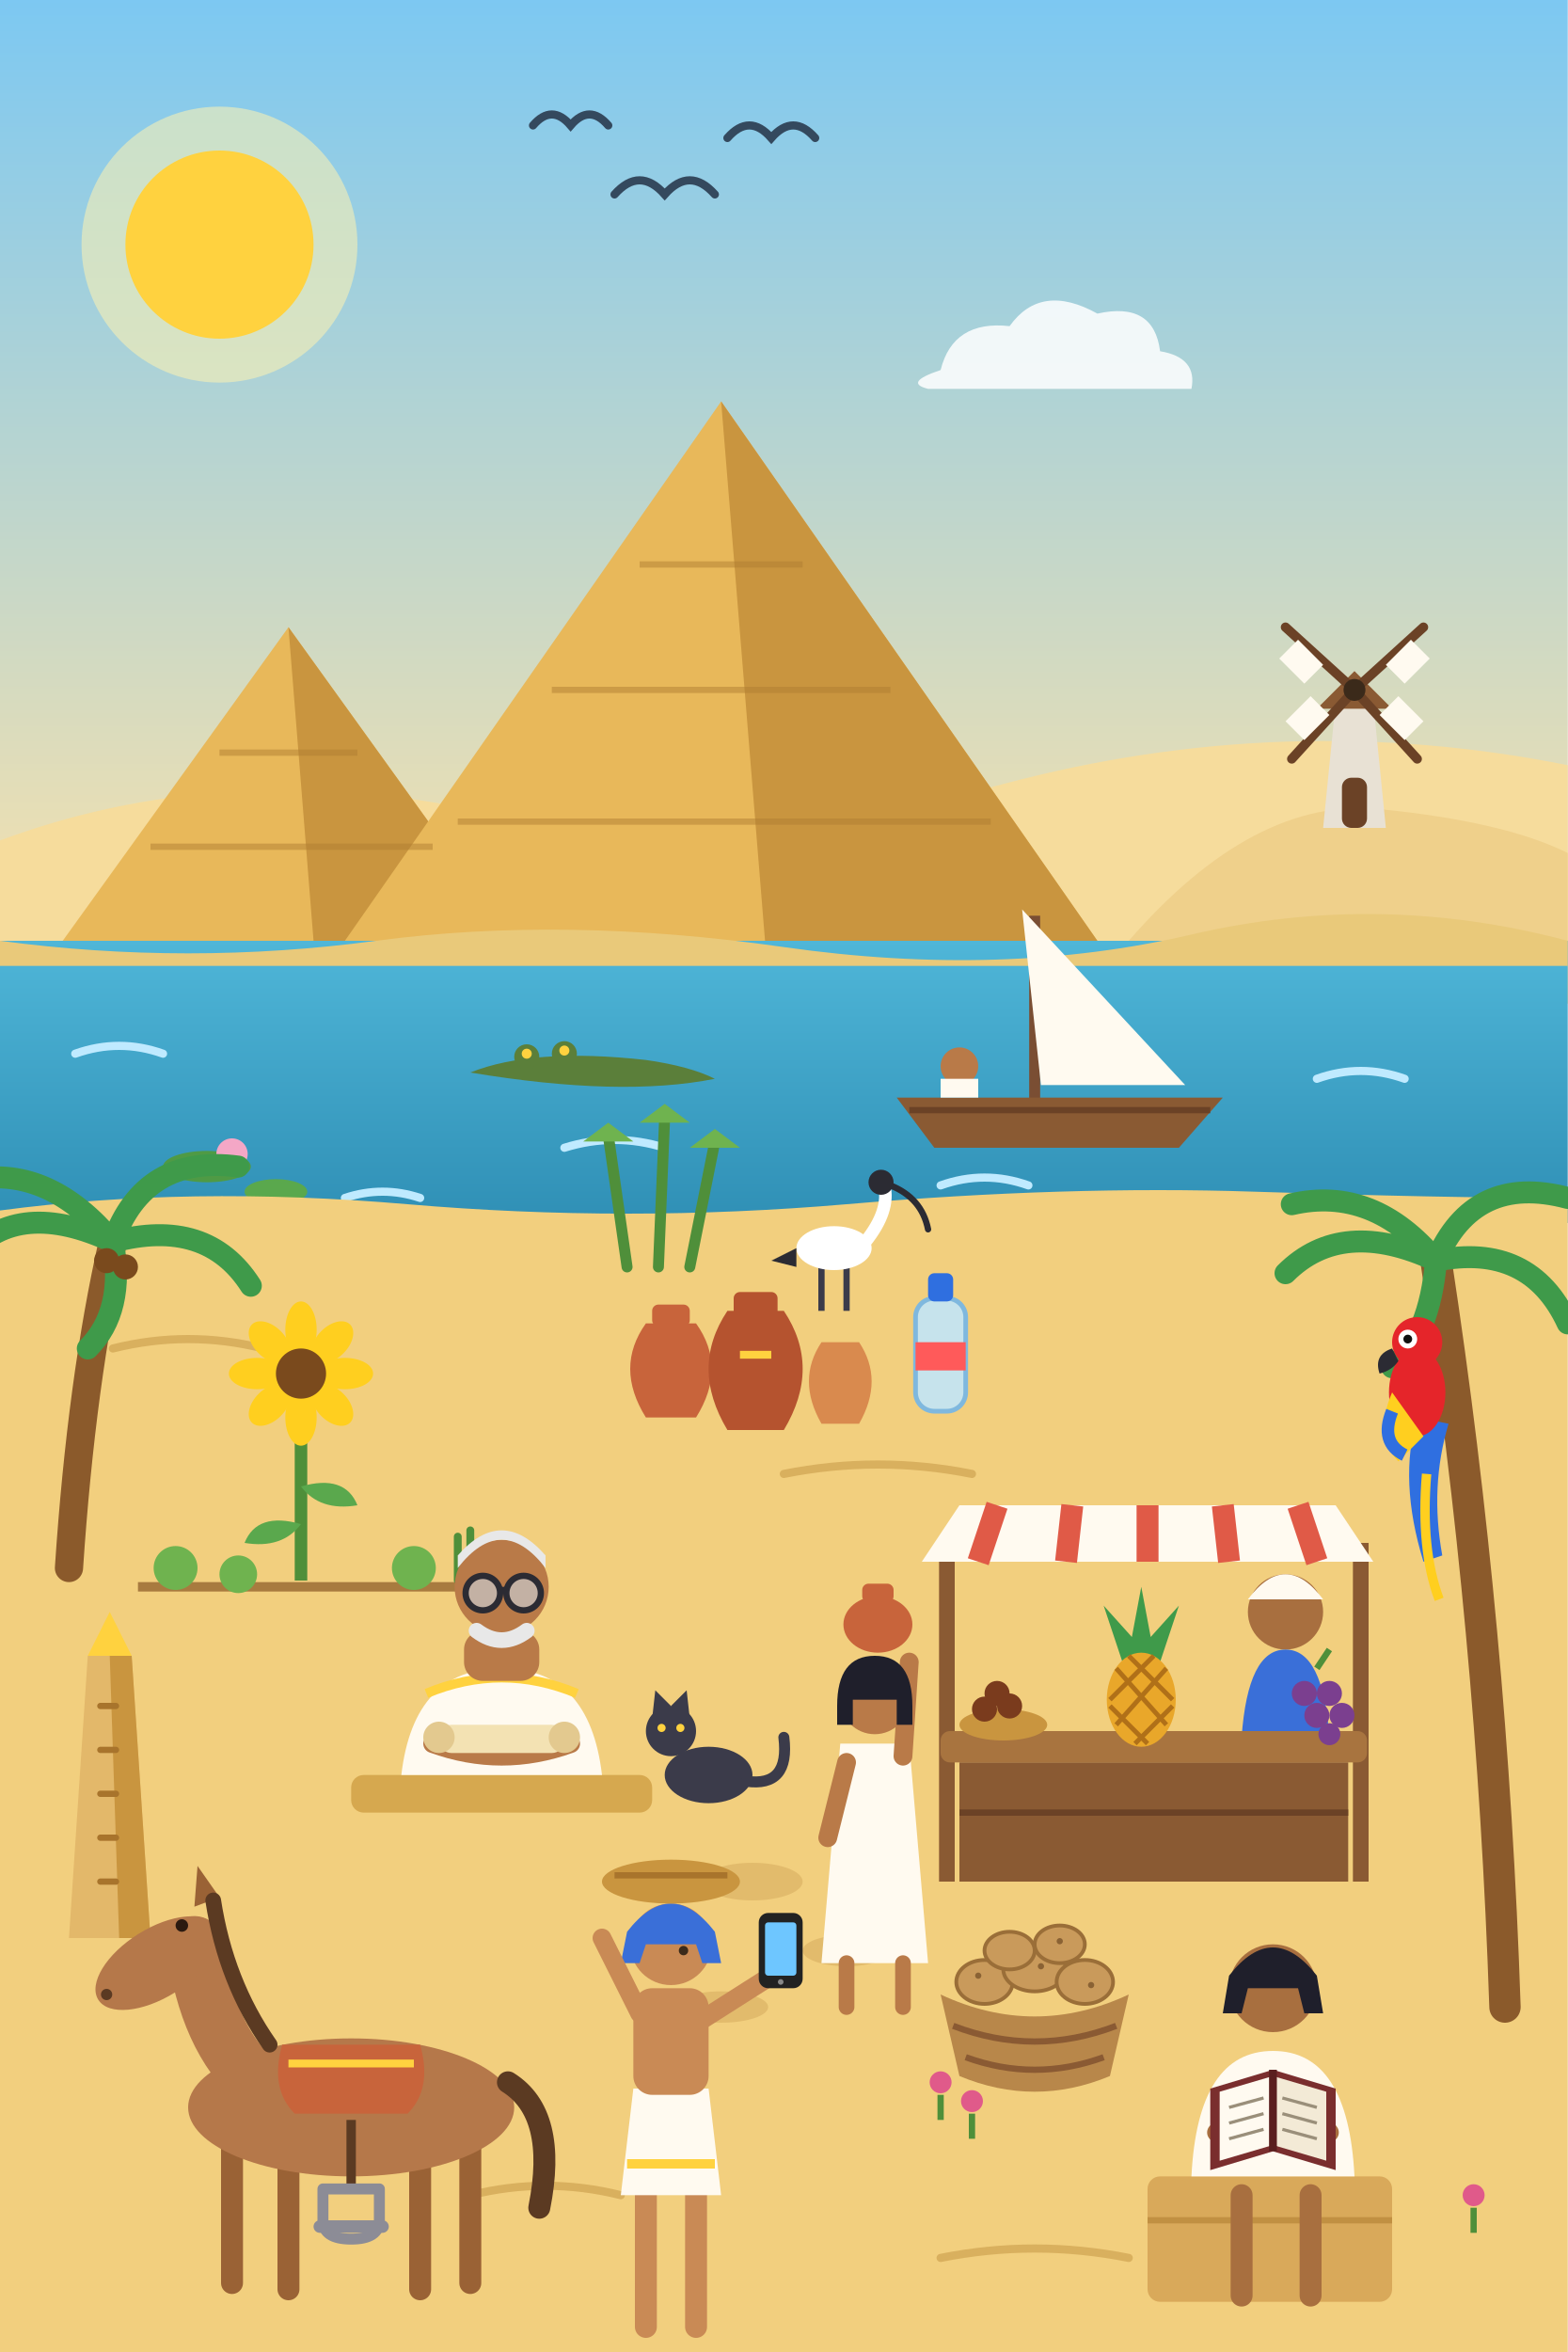
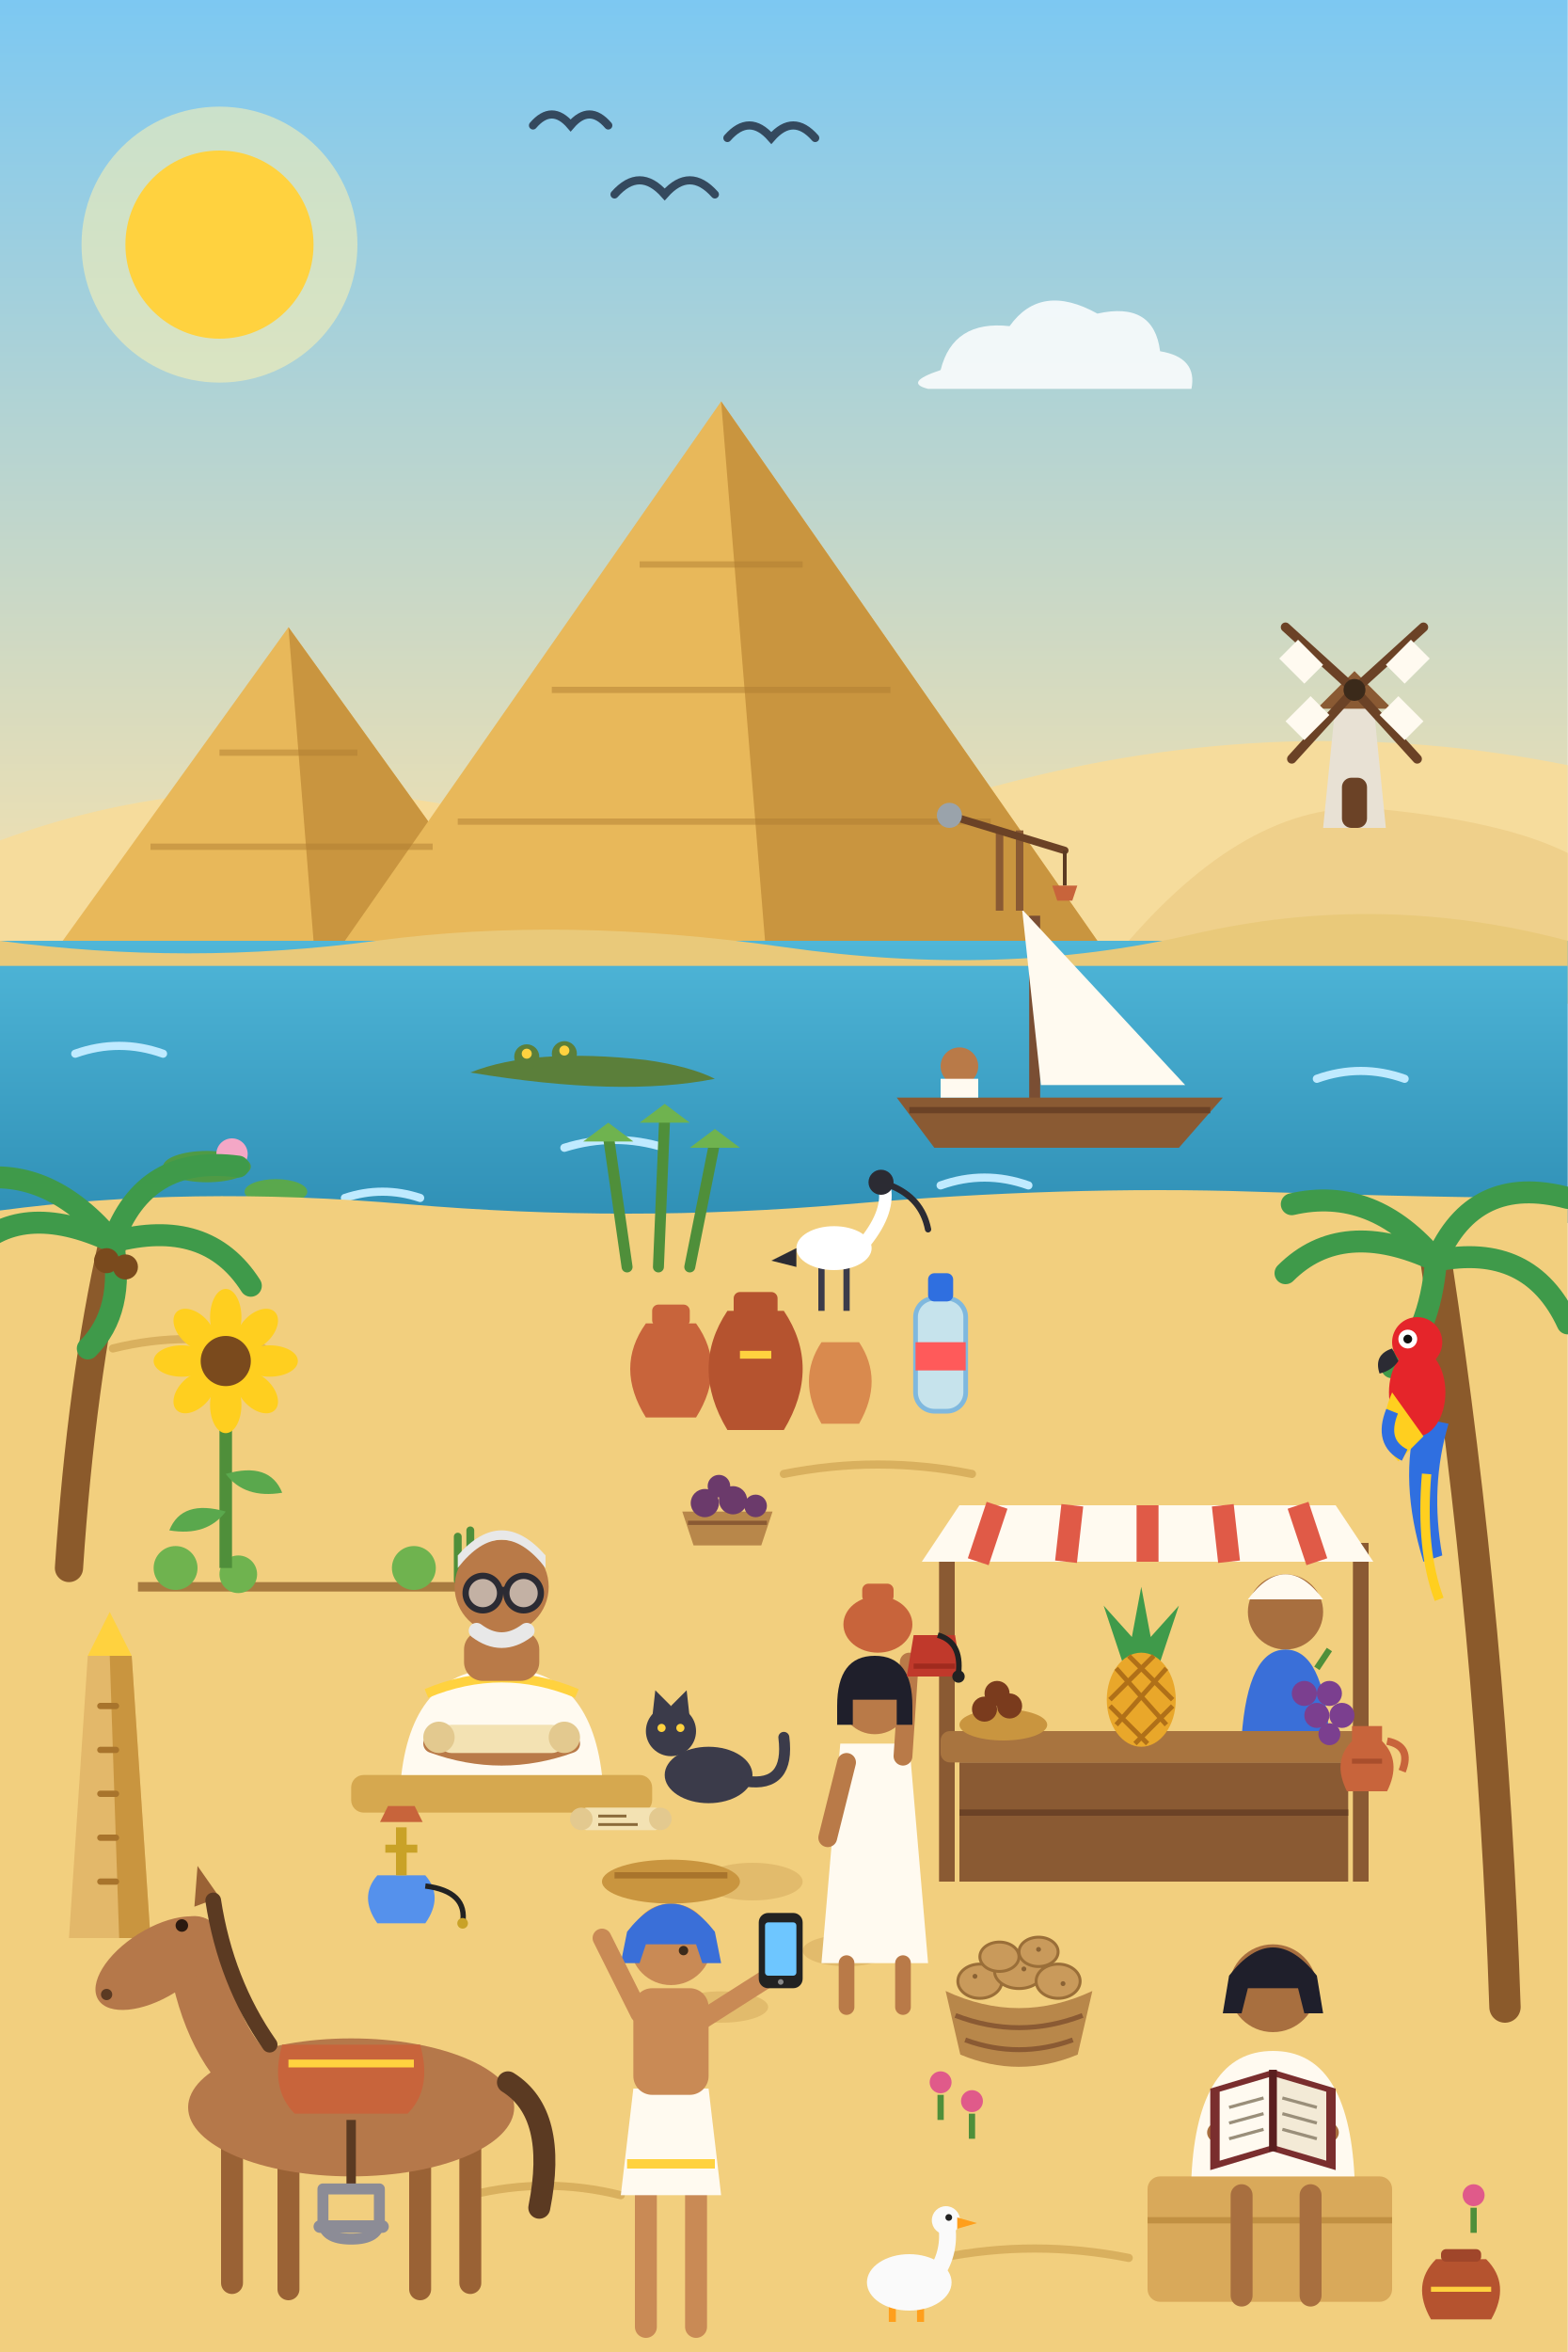
<svg xmlns="http://www.w3.org/2000/svg" width="500" height="750" viewBox="0 0 500 750">
  <defs>
    <linearGradient id="sky" x1="0" y1="0" x2="0" y2="1">
      <stop offset="0" stop-color="#7cc8f2" />
      <stop offset="1" stop-color="#ffe3a8" />
    </linearGradient>
    <linearGradient id="nile" x1="0" y1="0" x2="0" y2="1">
      <stop offset="0" stop-color="#4fb6d8" />
      <stop offset="1" stop-color="#2f8fb5" />
    </linearGradient>
  </defs>
  <rect width="500" height="320" fill="url(#sky)" />
  <circle cx="70" cy="78" r="44" fill="#fff3b0" opacity="0.55" />
  <g data-anim="sun" fill="#ffd23f">
    <circle cx="70" cy="78" r="30" />
  </g>
  <g data-anim="cloud">
    <path d="M300 118q4-16 22-14q10-14 28-4q18-4 20 12q12 2 10 12H296q-8-2 4-6Z" fill="#fff" fill-opacity="0.85" />
  </g>
  <g data-anim="birds">
    <path d="M196 62q8-9 16 0q8-9 16 0M232 44q7-8 14 0q7-8 14 0M170 40q6-7 12 0q6-7 12 0" fill="none" stroke="#34495e" stroke-width="2.6" stroke-linecap="round" />
  </g>
  <path d="M0 268q70-26 150-10t170-8 180-6V320H0Z" fill="#f6dc9c" />
  <path d="M20 300L92 200 164 300Z" fill="#e8b85a" />
  <path d="M92 200L164 300H100Z" fill="#c9953f" />
  <path d="M110 300L230 128 350 300Z" fill="#e8b85a" />
  <path d="M230 128L350 300H244Z" fill="#c9953f" />
  <path d="M146 262H316M176 220H284M204 180H256" stroke="#b07f32" stroke-width="2" stroke-opacity="0.5" />
  <path d="M48 270H138M70 240H114" stroke="#b07f32" stroke-width="2" stroke-opacity="0.5" />
  <path d="M360 300q40-46 80-42t60 14V320H360Z" fill="#efd08b" />
  <rect y="300" width="500" height="90" fill="url(#nile)" />
  <path d="M0 300q60 8 120 0t130 2 130-4 120 2V308H0Z" fill="#e9c97a" />
  <g data-anim="waves">
    <path d="M24 336q14-5 28 0M180 366q16-5 32 0M300 378q14-5 28 0M420 344q14-5 28 0M110 382q12-4 24 0" fill="none" stroke="#bfeaff" stroke-width="2.6" stroke-linecap="round" />
  </g>
  <ellipse cx="66" cy="372" rx="14" ry="5" fill="#4f9a45" />
  <ellipse cx="88" cy="380" rx="10" ry="4" fill="#5aa84d" />
  <circle cx="74" cy="368" r="5" fill="#f4a7c6" />
  <g data-anim="boat">
    <path d="M330 352V292" stroke="#7a4e33" stroke-width="3.5" />
    <path d="M326 290L378 346H332Z" fill="#fffaf0" />
    <path d="M286 350h104l-14 16h-78Z" fill="#8a5a33" />
    <path d="M290 354h96" stroke="#6b4226" stroke-width="2" />
    <circle cx="306" cy="340" r="6" fill="#b97a48" />
    <path d="M300 350v-6h12v6" fill="#fffaf0" />
  </g>
  <g data-anim="crocodile">
    <path d="M150 342q20-8 56-4q14 2 22 6q-30 6-78-2Z" fill="#5b7f3a" />
    <circle cx="168" cy="337" r="4" fill="#5b7f3a" />
    <circle cx="180" cy="336" r="4" fill="#5b7f3a" />
    <circle cx="168" cy="336" r="1.6" fill="#ffd23f" />
    <circle cx="180" cy="335" r="1.6" fill="#ffd23f" />
  </g>
  <path d="M0 386q60-8 130-2t140 0 130-4 100 2V750H0Z" fill="#f2cf7e" />
  <path d="M36 430q24-6 48 0M250 470q30-6 60 0M150 700q24-6 48 0M300 720q30-6 60 0" fill="none" stroke="#d9b05e" stroke-width="2.6" stroke-linecap="round" />
  <g fill="#e2bb6c">
    <ellipse cx="240" cy="600" rx="16" ry="6" />
    <ellipse cx="270" cy="622" rx="14" ry="5" />
    <ellipse cx="230" cy="640" rx="15" ry="5" />
  </g>
  <g data-anim="papyrus">
    <path d="M200 404l-6-42M210 404l2-48M220 404l8-40" stroke="#4f8f3a" stroke-width="3.5" stroke-linecap="round" />
    <path d="M186 364l8-6 8 6ZM204 358l8-6 8 6ZM220 366l8-6 8 6Z" fill="#6fb34f" />
  </g>
  <g data-anim="ibis">
    <path d="M262 402v16M270 402v16" stroke="#3b3b4a" stroke-width="2" />
    <ellipse cx="266" cy="398" rx="12" ry="7" fill="#fff" />
    <path d="M276 396q8-10 6-18" fill="none" stroke="#fff" stroke-width="4" stroke-linecap="round" />
    <circle cx="281" cy="377" r="4" fill="#2b2b33" />
    <path d="M284 378q10 4 12 14" fill="none" stroke="#2b2b33" stroke-width="2" stroke-linecap="round" />
    <path d="M254 398l-8 4 8 2Z" fill="#2b2b33" />
  </g>
  <g data-anim="palm-left">
    <path d="M22 500q4-60 14-104" fill="none" stroke="#8b5a2b" stroke-width="9" stroke-linecap="round" />
    <path d="M36 396q-30-14-46 4M36 396q-20-24-44-20M36 396q10-28 40-24M36 396q30-8 44 14M36 396q4 22-8 34" fill="none" stroke="#3f9a4a" stroke-width="7" stroke-linecap="round" />
    <circle cx="34" cy="402" r="4" fill="#7a4a1d" />
    <circle cx="40" cy="404" r="4" fill="#7a4a1d" />
  </g>
  <path d="M206 452q-10-16 0-30h16q10 14 0 30Z" fill="#c8643b" />
  <rect x="208" y="416" width="12" height="7" rx="2" fill="#c8643b" />
  <path d="M232 456q-12-20 0-38h18q12 18 0 38Z" fill="#b5532f" />
  <rect x="234" y="412" width="14" height="8" rx="2" fill="#b5532f" />
  <path d="M236 432h10" stroke="#ffd23f" stroke-width="2.5" />
  <path d="M262 454q-8-14 0-26h12q8 12 0 26Z" fill="#d98a4e" />
  <path d="M44 506h104" stroke="#a87b3f" stroke-width="3" />
  <g fill="#6fb34f">
    <circle cx="56" cy="500" r="7" />
    <circle cx="76" cy="502" r="6" />
    <circle cx="132" cy="500" r="7" />
  </g>
  <path d="M146 504v-14M150 504v-16M154 504v-12" stroke="#4f8f3a" stroke-width="2.5" stroke-linecap="round" />
  <path d="M22 618L28 528h14l6 90Z" fill="#e3b86a" />
  <path d="M35 528h7l6 90H38Z" fill="#c9953f" />
  <path d="M28 528l7-14 7 14Z" fill="#ffd23f" />
  <path d="M32 544h5M32 558h5M32 572h5M32 586h5M32 600h5" stroke="#a8742c" stroke-width="2" stroke-linecap="round" />
  <rect x="112" y="566" width="96" height="12" rx="4" fill="#d6a84f" />
  <path d="M128 566q4-34 32-34q28 0 32 34Z" fill="#fffaf0" />
  <path d="M136 540q24-10 48 0" stroke="#ffd23f" stroke-width="3" fill="none" />
  <rect x="148" y="520" width="24" height="16" rx="6" fill="#b97a48" />
  <circle cx="160" cy="506" r="15" fill="#b97a48" />
  <path d="M146 500q14-18 28 0v-4q-14-16-28 0Z" fill="#e8e8e8" />
  <path d="M152 520q8 6 16 0" stroke="#e8e8e8" stroke-width="5" stroke-linecap="round" fill="none" />
  <path d="M138 556q22 8 44 0" stroke="#b97a48" stroke-width="6" stroke-linecap="round" fill="none" />
  <rect x="140" y="550" width="40" height="9" rx="4" fill="#f3e2b3" />
  <circle cx="140" cy="554" r="5" fill="#e3c98f" />
  <circle cx="180" cy="554" r="5" fill="#e3c98f" />
  <ellipse cx="226" cy="566" rx="14" ry="9" fill="#3b3b4a" />
  <circle cx="214" cy="552" r="8" fill="#3b3b4a" />
  <path d="M208 548l1-9 5 5ZM220 548l-1-9-5 5Z" fill="#3b3b4a" />
  <circle cx="211" cy="551" r="1.3" fill="#ffd23f" />
  <circle cx="217" cy="551" r="1.3" fill="#ffd23f" />
  <g data-anim="cat-tail">
    <path d="M238 568q14 2 12-14" fill="none" stroke="#3b3b4a" stroke-width="3.5" stroke-linecap="round" />
  </g>
  <path d="M480 640q-4-120-22-238" fill="none" stroke="#8b5a2b" stroke-width="10" stroke-linecap="round" />
  <path d="M458 402q-30-14-48 4M458 402q-20-24-46-18M458 402q12-28 42-20M458 402q30-6 42 20M458 402q-2 24-14 34" fill="none" stroke="#3f9a4a" stroke-width="7" stroke-linecap="round" />
  <path d="M466 450l-12 4" stroke="#8b5a2b" stroke-width="5" stroke-linecap="round" />
  <path d="M302 600V492M434 600V492" stroke="#8a5a33" stroke-width="5" />
  <g data-anim="seller">
    <circle cx="410" cy="514" r="12" fill="#a86f3f" />
    <path d="M398 510q12-16 24 0Z" fill="#fffaf0" />
    <path d="M396 554q2-28 14-28t14 28Z" fill="#3a6fd8" />
  </g>
  <path d="M294 498l12-18h120l12 18Z" fill="#fffaf0" />
  <path d="M318 480l-6 18M342 480l-2 18M366 480v18M390 480l2 18M414 480l6 18" stroke="#e05a47" stroke-width="7" />
  <rect x="300" y="552" width="136" height="10" rx="3" fill="#a8743f" />
  <rect x="306" y="562" width="124" height="38" fill="#8a5a33" />
  <path d="M306 578h124" stroke="#6b4226" stroke-width="2" />
  <ellipse cx="320" cy="550" rx="14" ry="5" fill="#c9953f" />
  <g fill="#7a3b1d">
    <circle cx="314" cy="545" r="4" />
    <circle cx="322" cy="544" r="4" />
    <circle cx="318" cy="540" r="4" />
  </g>
  <g fill="#7b3f8f">
    <circle cx="416" cy="540" r="4" />
    <circle cx="424" cy="540" r="4" />
    <circle cx="420" cy="547" r="4" />
    <circle cx="428" cy="547" r="4" />
    <circle cx="424" cy="553" r="3.5" />
  </g>
  <path d="M420 532l4-6" stroke="#4f8f3a" stroke-width="2" />
  <g data-anim="carrier">
    <path d="M268 556h22l6 70h-34Z" fill="#fffaf0" />
    <path d="M288 560l2-30" stroke="#b97a48" stroke-width="6" stroke-linecap="round" />
    <path d="M270 562l-6 24" stroke="#b97a48" stroke-width="6" stroke-linecap="round" />
    <circle cx="279" cy="542" r="11" fill="#b97a48" />
    <path d="M267 544q0-16 12-16t12 16v6h-5v-8h-14v8h-5Z" fill="#1f1f2b" />
    <ellipse cx="280" cy="518" rx="11" ry="9" fill="#c8643b" />
    <rect x="275" y="505" width="10" height="6" rx="2" fill="#c8643b" />
    <path d="M270 626v14M288 626v14" stroke="#b97a48" stroke-width="5" stroke-linecap="round" />
  </g>
  <path d="M206 742v-44M222 742v-44" stroke="#c98a55" stroke-width="7" stroke-linecap="round" />
  <path d="M198 700h32l-4-34h-24Z" fill="#fffaf0" />
  <path d="M200 690h28" stroke="#ffd23f" stroke-width="3" />
  <rect x="202" y="634" width="24" height="34" rx="6" fill="#c98a55" />
  <circle cx="214" cy="620" r="13" fill="#c98a55" />
  <path d="M200 616q14-18 28 0l2 10h-6l-2-6h-16l-2 6h-6Z" fill="#3a6fd8" />
  <ellipse cx="214" cy="600" rx="22" ry="7" fill="#c9953f" />
  <path d="M196 598h36" stroke="#a8742c" stroke-width="2" />
  <path d="M204 642l-12-24" stroke="#c98a55" stroke-width="6" stroke-linecap="round" />
  <path d="M224 644l22-14" stroke="#c98a55" stroke-width="6" stroke-linecap="round" />
  <circle cx="218" cy="622" r="1.5" fill="#3b2a1a" />
  <path d="M74 728v-46M92 730v-44M134 730v-44M150 728v-46" stroke="#9a6235" stroke-width="7" stroke-linecap="round" />
  <ellipse cx="112" cy="672" rx="52" ry="22" fill="#b5784a" />
  <g data-anim="horse-tail">
    <path d="M162 664q16 10 10 40" fill="none" stroke="#5b3a22" stroke-width="7" stroke-linecap="round" />
  </g>
  <g data-anim="horse-head">
    <path d="M82 664q-16-14-20-44" fill="none" stroke="#b5784a" stroke-width="18" stroke-linecap="round" />
    <ellipse cx="50" cy="626" rx="22" ry="11" transform="rotate(-32 50 626)" fill="#b5784a" />
    <path d="M62 608l1-13 7 10Z" fill="#9a6235" />
    <path d="M68 606q4 26 18 46" fill="none" stroke="#5b3a22" stroke-width="5" stroke-linecap="round" />
    <circle cx="58" cy="614" r="2" fill="#2b1a10" />
    <circle cx="34" cy="636" r="1.8" fill="#5b3a22" />
  </g>
  <path d="M90 652h44q4 14-4 22H94q-8-8-4-22Z" fill="#c8643b" />
  <path d="M92 658h40" stroke="#ffd23f" stroke-width="2.5" />
  <rect x="366" y="694" width="78" height="40" rx="4" fill="#d9a95a" />
  <path d="M366 708h78" stroke="#b07f32" stroke-width="2" stroke-opacity="0.6" />
  <path d="M380 694q2-40 26-40q24 0 26 40Z" fill="#fffaf0" />
  <circle cx="406" cy="634" r="14" fill="#a86f3f" />
  <path d="M392 630q14-18 28 0l2 12h-6l-2-8h-16l-2 8h-6Z" fill="#1f1f2b" />
  <path d="M388 680q14-8 26-6M424 680q-6-8-6-10" stroke="#a86f3f" stroke-width="6" stroke-linecap="round" fill="none" />
  <path d="M396 700v32M418 700v32" stroke="#a86f3f" stroke-width="7" stroke-linecap="round" />
  <g fill="#e05a8a">
    <circle cx="300" cy="664" r="3.5" />
    <circle cx="310" cy="670" r="3.5" />
    <circle cx="470" cy="700" r="3.5" />
  </g>
  <path d="M300 668v8M310 674v8M470 704v8" stroke="#4f8f3a" stroke-width="2" />
  <g id="windmill">
    <path d="M422 264L426 224h12l4 40Z" fill="#e8e1d4" />
    <path d="M420 226l12-12 12 12Z" fill="#8a5a33" />
    <rect x="428" y="248" width="8" height="16" rx="3" fill="#6b4226" />
    <g stroke="#6b4226" stroke-width="3" stroke-linecap="round">
      <path d="M432 220l-22-20M432 220l22-20M432 220l-20 22M432 220l20 22" />
    </g>
    <path d="M414 204l-6 6 8 8 6-6ZM450 204l6 6-8 8-6-6ZM416 236l-6-6 8-8 6 6ZM448 236l6-6-8-8-6 6Z" fill="#fffaf0" />
    <circle cx="432" cy="220" r="3.5" fill="#3b2a1a" />
  </g>
  <g id="bottle">
    <rect x="292" y="414" width="16" height="36" rx="6" fill="#bfe6ff" fill-opacity="0.85" stroke="#7fb8de" stroke-width="1.5" />
    <rect x="296" y="406" width="8" height="9" rx="2" fill="#2f6fe0" />
    <rect x="292" y="428" width="16" height="9" fill="#ff5a5a" />
  </g>
-   <g id="sunflower">
+   <g id="sunflower" transform="translate(-24 -4)">
    <path d="M96 504v-56" stroke="#4f8f3a" stroke-width="4" />
    <path d="M96 486q-14-4-18 6q12 2 18-6ZM96 474q14-4 18 6q-12 2-18-6Z" fill="#5aa84d" />
    <g fill="#ffcf1f">
      <ellipse cx="96" cy="424" rx="5" ry="9" />
      <ellipse cx="96" cy="452" rx="5" ry="9" />
      <ellipse cx="82" cy="438" rx="9" ry="5" />
      <ellipse cx="110" cy="438" rx="9" ry="5" />
      <ellipse cx="86" cy="428" rx="5" ry="8" transform="rotate(-45 86 428)" />
      <ellipse cx="106" cy="428" rx="5" ry="8" transform="rotate(45 106 428)" />
      <ellipse cx="86" cy="448" rx="5" ry="8" transform="rotate(45 86 448)" />
      <ellipse cx="106" cy="448" rx="5" ry="8" transform="rotate(-45 106 448)" />
    </g>
    <circle cx="96" cy="438" r="8" fill="#7a4a1d" />
  </g>
  <g id="macaw">
    <path d="M452 452q-6 20 2 46l6-2q-4-22 2-42Z" fill="#2f6fe0" />
    <path d="M455 470q-2 24 4 40" stroke="#ffcf1f" stroke-width="3" fill="none" />
    <ellipse cx="452" cy="444" rx="9" ry="14" fill="#e5252a" />
    <path d="M444 444q-6 14 2 22l8-8Z" fill="#ffcf1f" />
    <path d="M444 450q-4 10 4 14" stroke="#2f6fe0" stroke-width="4" fill="none" />
    <circle cx="452" cy="428" r="8" fill="#e5252a" />
    <circle cx="449" cy="427" r="3" fill="#fff" />
    <circle cx="449" cy="427" r="1.4" fill="#111" />
    <path d="M444 430q-6 2-4 8q4-1 6-4Z" fill="#2b2b33" />
  </g>
  <g id="glasses">
    <circle cx="154" cy="508" r="5.5" fill="#cfe9ff" fill-opacity="0.5" stroke="#2b2b33" stroke-width="2" />
    <circle cx="167" cy="508" r="5.5" fill="#cfe9ff" fill-opacity="0.5" stroke="#2b2b33" stroke-width="2" />
    <path d="M159.5 507h2" stroke="#2b2b33" stroke-width="2" />
  </g>
  <g id="pineapple">
    <path d="M358 530l-6-18 9 10 3-16 3 16 9-10-6 18Z" fill="#3f9a4a" />
    <ellipse cx="364" cy="542" rx="11" ry="15" fill="#e9a72a" />
    <path d="M356 532l16 18M354 544l12 12M360 528l14 14M372 532l-16 18M374 544l-12 12M368 528l-14 14" stroke="#b07018" stroke-width="1.5" />
  </g>
  <g id="phone">
    <rect x="242" y="610" width="14" height="24" rx="3" fill="#222" />
    <rect x="244" y="613" width="10" height="17" rx="1" fill="#6ec6ff" />
    <circle cx="249" cy="632" r="0.9" fill="#888" />
  </g>
-   <g id="potatoes">
+   <g id="potatoes" transform="translate(325 638) scale(0.78) translate(-330 -640)">
    <path d="M300 636q30 14 60 0l-6 26q-24 10-48 0Z" fill="#b8874a" />
    <path d="M304 646q26 10 52 0M308 656q22 8 44 0" stroke="#8a5a33" stroke-width="2" fill="none" />
    <g fill="#c99a5b" stroke="#9a6e38" stroke-width="1.2">
      <ellipse cx="314" cy="632" rx="9" ry="7" />
      <ellipse cx="330" cy="628" rx="10" ry="7" />
      <ellipse cx="346" cy="632" rx="9" ry="7" />
      <ellipse cx="322" cy="622" rx="8" ry="6" />
      <ellipse cx="338" cy="620" rx="8" ry="6" />
    </g>
    <g fill="#8a6234">
      <circle cx="312" cy="630" r="1" />
      <circle cx="332" cy="627" r="1" />
      <circle cx="348" cy="633" r="1" />
      <circle cx="338" cy="619" r="1" />
    </g>
  </g>
  <g id="stirrups">
    <path d="M112 676v22" stroke="#5b3a22" stroke-width="3" />
    <path d="M103 698h18v10q0 6-9 6t-9-6Z" fill="none" stroke="#8c8c96" stroke-width="3.5" stroke-linejoin="round" />
    <path d="M102 710h20" stroke="#8c8c96" stroke-width="4" stroke-linecap="round" />
  </g>
  <g id="book">
    <path d="M386 666l20-6v26l-20 6Z" fill="#7a2e2e" />
    <path d="M426 666l-20-6v26l20 6Z" fill="#7a2e2e" />
    <path d="M389 667l17-5v22l-17 5Z" fill="#fffaf0" />
    <path d="M423 667l-17-5v22l17 5Z" fill="#f3ead6" />
    <path d="M392 672l11-3M392 677l11-3M392 682l11-3M409 669l11 3M409 674l11 3M409 679l11 3" stroke="#9a8f7a" stroke-width="1" />
    <path d="M406 660v26" stroke="#5a1f1f" stroke-width="2.5" />
  </g>
+   <g id="fez" transform="translate(298 528) scale(1.1) translate(0 0)">
+     <g>
+       <path d="M-8 6l2-12h12l2 12Z" fill="#c0392b" />
+       <path d="M-6 3h12" stroke="#a02a1e" stroke-width="1.5" />
+       <path d="M1 -6q7 2 6 11" stroke="#222" stroke-width="1.6" fill="none" />
+       <circle cx="7" cy="6" r="1.8" fill="#222" />
+     </g>
+   </g>
+   <g id="hookah" transform="translate(128 598) scale(0.85) translate(0 0)">
+     <g>
+       <path d="M-9 18q-7-10 0-18h18q7 8 0 18Z" fill="#3a86ff" fill-opacity="0.85" />
+       <rect x="-2" y="-18" width="4" height="18" fill="#c9a227" />
+       <path d="M-8 -20h16l-3-6h-10Z" fill="#c8643b" />
+       <path d="M-6 -10h12" stroke="#c9a227" stroke-width="3" />
+       <path d="M9 4q16 2 14 14" stroke="#222" stroke-width="2" fill="none" />
+       <circle cx="23" cy="18" r="2" fill="#c9a227" />
+     </g>
+   </g>
+   <g transform="translate(322 276) scale(0.8) translate(0 0)">
+     <g>
+       <path d="M-4 18V-14M4 18V-14" stroke="#8a5a33" stroke-width="3" />
+       <path d="M-24 -20l46 14" stroke="#6b4226" stroke-width="3" stroke-linecap="round" />
+       <circle cx="-24" cy="-20" r="5" fill="#9aa3ab" />
+       <path d="M22 -6v14" stroke="#5a3a22" stroke-width="1.5" />
+       <path d="M17 8h10l-2 6h-6Z" fill="#c8643b" />
+     </g>
+   </g>
+   <g transform="translate(232 482) scale(0.9) translate(0 0)">
+     <g>
+       <path d="M-16 0h32l-4 12h-24Z" fill="#b8874a" />
+       <path d="M-14 4h28" stroke="#8a5a33" stroke-width="1.5" />
+       <g fill="#6b3a6b">
+         <circle cx="-8" cy="-3" r="5" />
+         <circle cx="2" cy="-4" r="5" />
+         <circle cx="10" cy="-2" r="4" />
+         <circle cx="-3" cy="-9" r="4" />
+       </g>
+     </g>
+   </g>
+   <g transform="translate(198 580) scale(0.9) translate(0 0)">
+     <g>
+       <rect x="-14" y="-4" width="28" height="8" rx="2" fill="#f3e2b3" />
+       <circle cx="-14" cy="0" r="4" fill="#e3c98f" />
+       <circle cx="14" cy="0" r="4" fill="#e3c98f" />
+       <path d="M-8 -1h10M-8 2h14" stroke="#8a6a3a" stroke-width="1" />
+     </g>
+   </g>
+   <g transform="translate(436 560) scale(0.8) translate(0 0)">
+     <g>
+       <path d="M-8 14q-6-12 2-20v-6h12v6q8 8 2 20Z" fill="#c8643b" />
+       <path d="M8 -6q10 2 6 12" fill="none" stroke="#c8643b" stroke-width="3" />
+       <path d="M-6 2h12" stroke="#a84e2c" stroke-width="2" />
+     </g>
+   </g>
+   <g transform="translate(290 726) scale(0.9) translate(0 0)">
+     <g>
+       <path d="M-6 10v6M4 10v6" stroke="#ff9f1c" stroke-width="2.5" />
+       <ellipse cx="0" cy="2" rx="15" ry="10" fill="#fafafa" />
+       <path d="M10 -2q5-8 3-18" fill="none" stroke="#fafafa" stroke-width="6" stroke-linecap="round" />
+       <circle cx="13" cy="-20" r="5" fill="#fafafa" />
+       <path d="M17 -21l7 2-7 2Z" fill="#ff9f1c" />
+       <circle cx="14" cy="-21" r="1.2" fill="#222" />
+     </g>
+   </g>
+   <g transform="translate(466 730) scale(0.8) translate(0 0)">
+     <g>
+       <path d="M-12 12q-8-14 2-24h20q10 10 2 24Z" fill="#b5532f" />
+       <rect x="-8" y="-16" width="16" height="5" rx="2" fill="#a0462a" />
+       <path d="M-12 0h24" stroke="#ffd23f" stroke-width="2" />
+     </g>
+   </g>
</svg>
